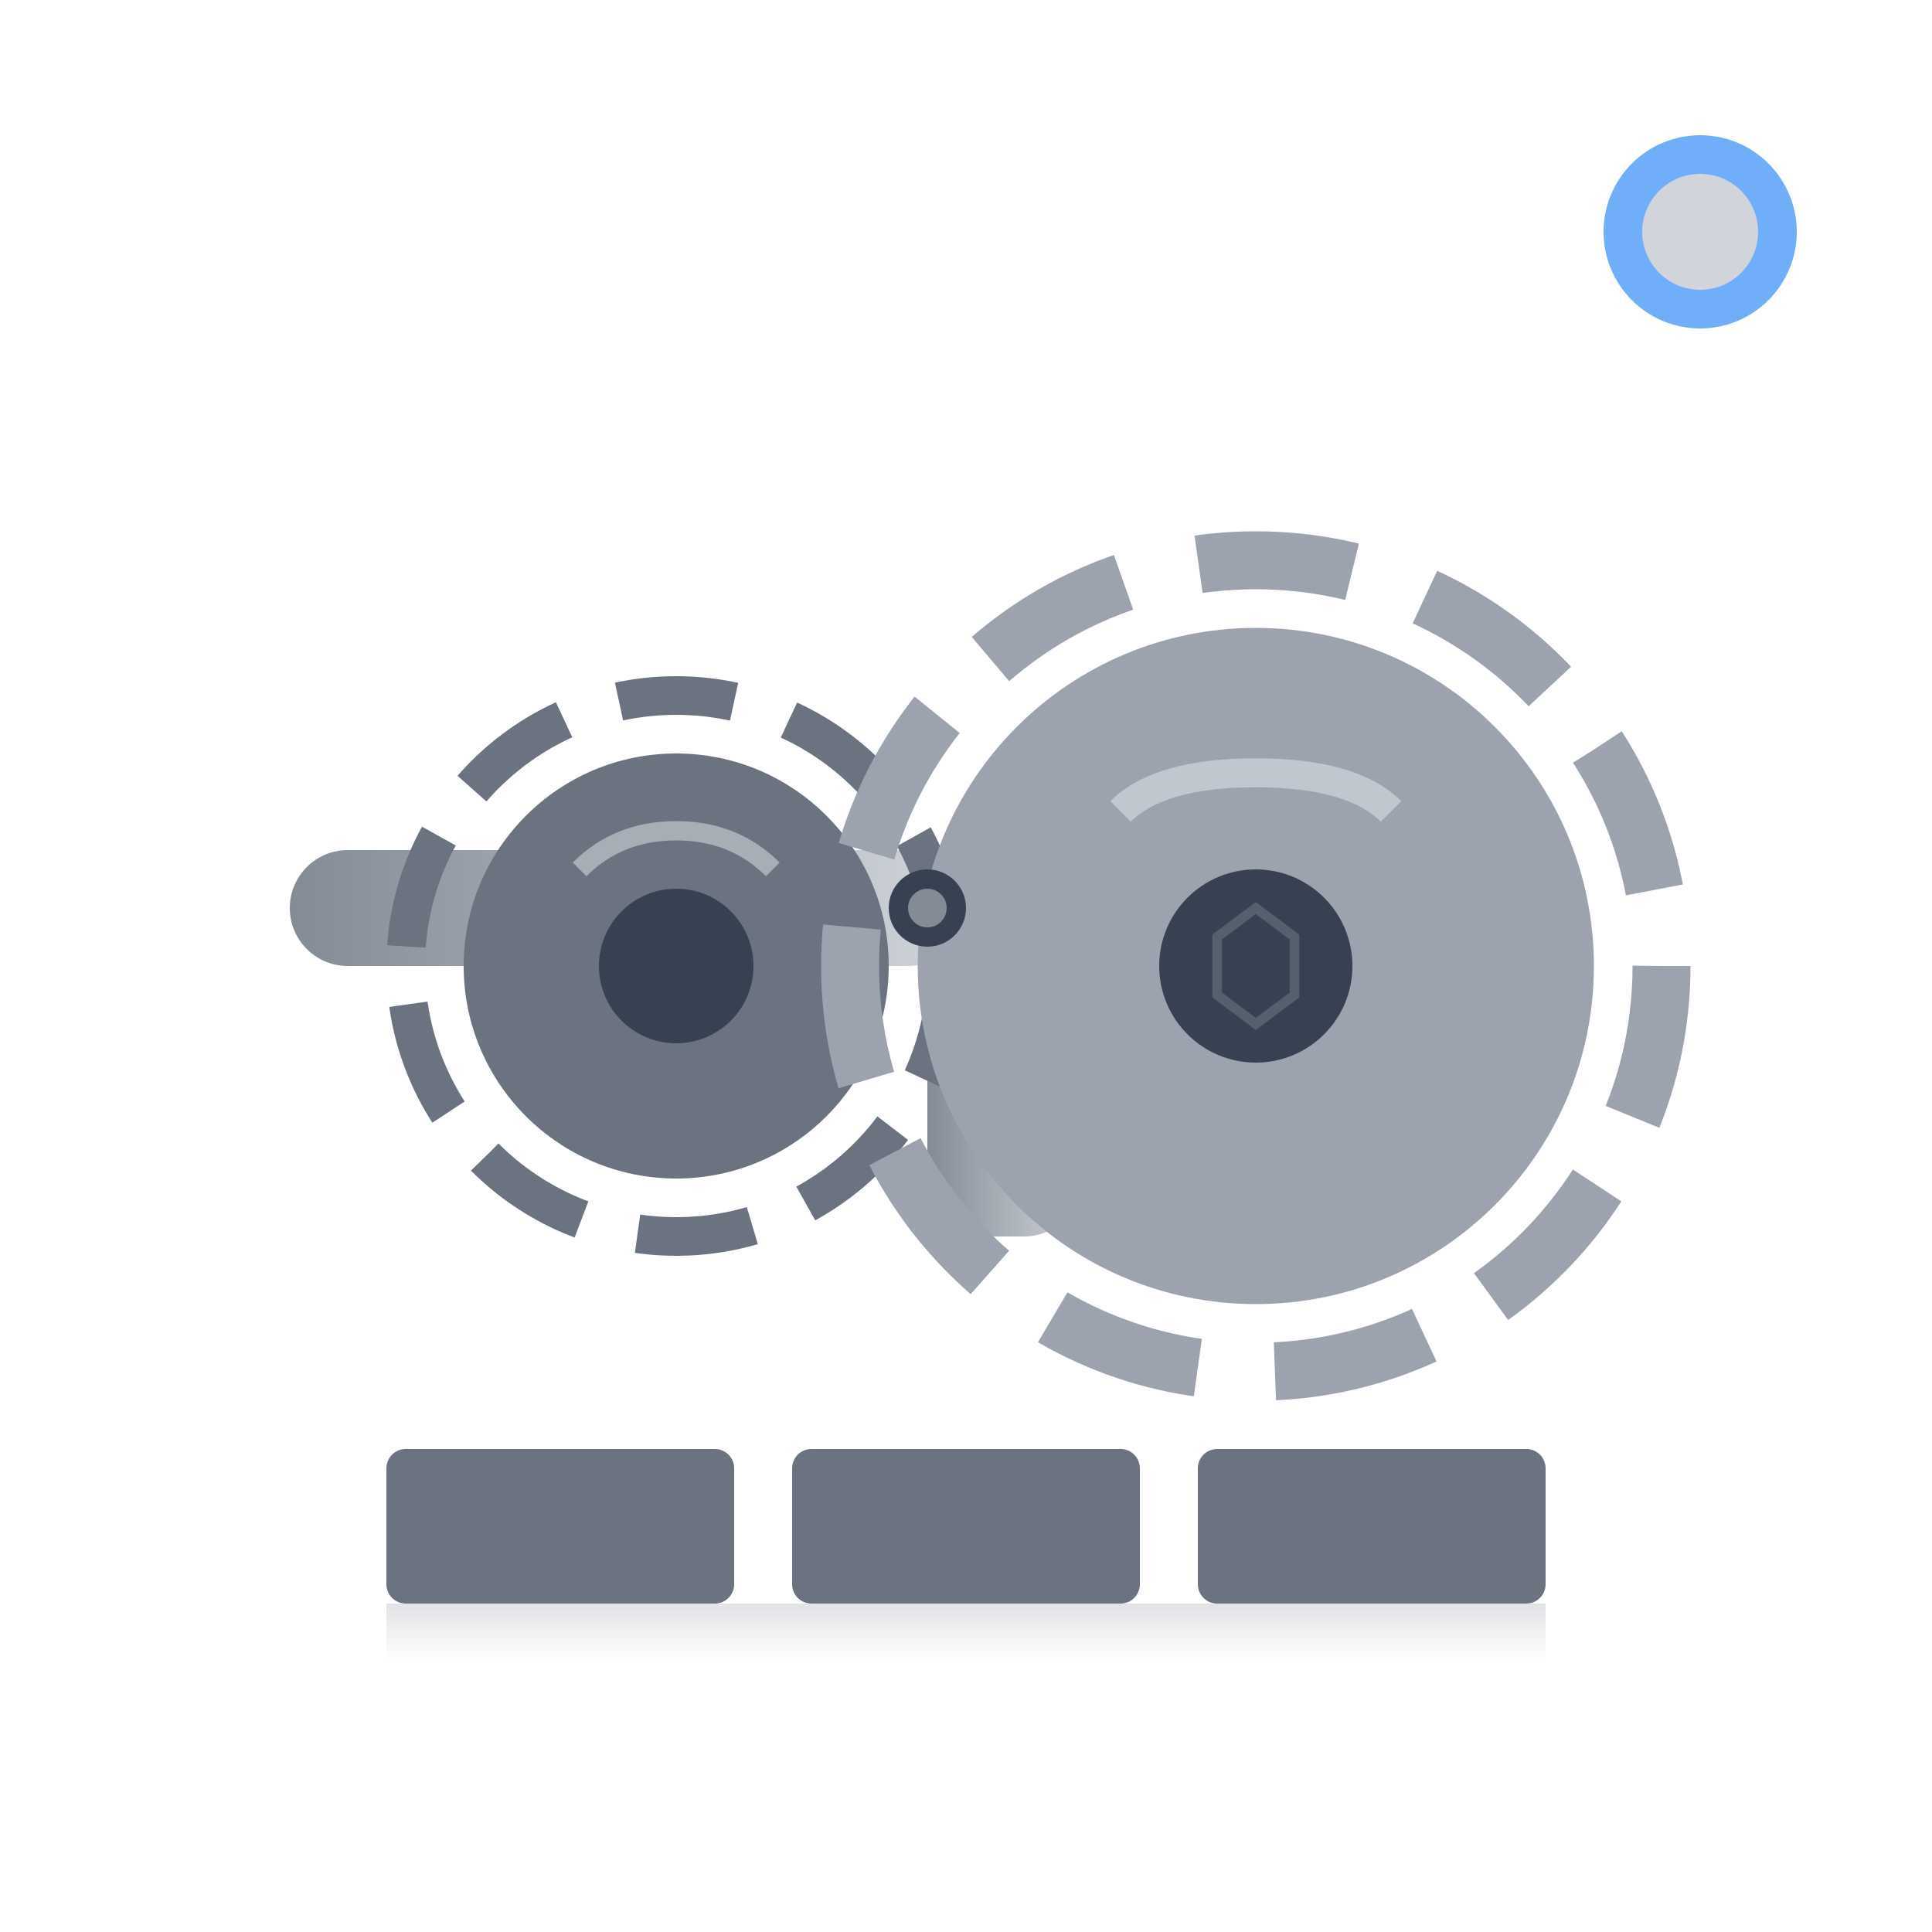
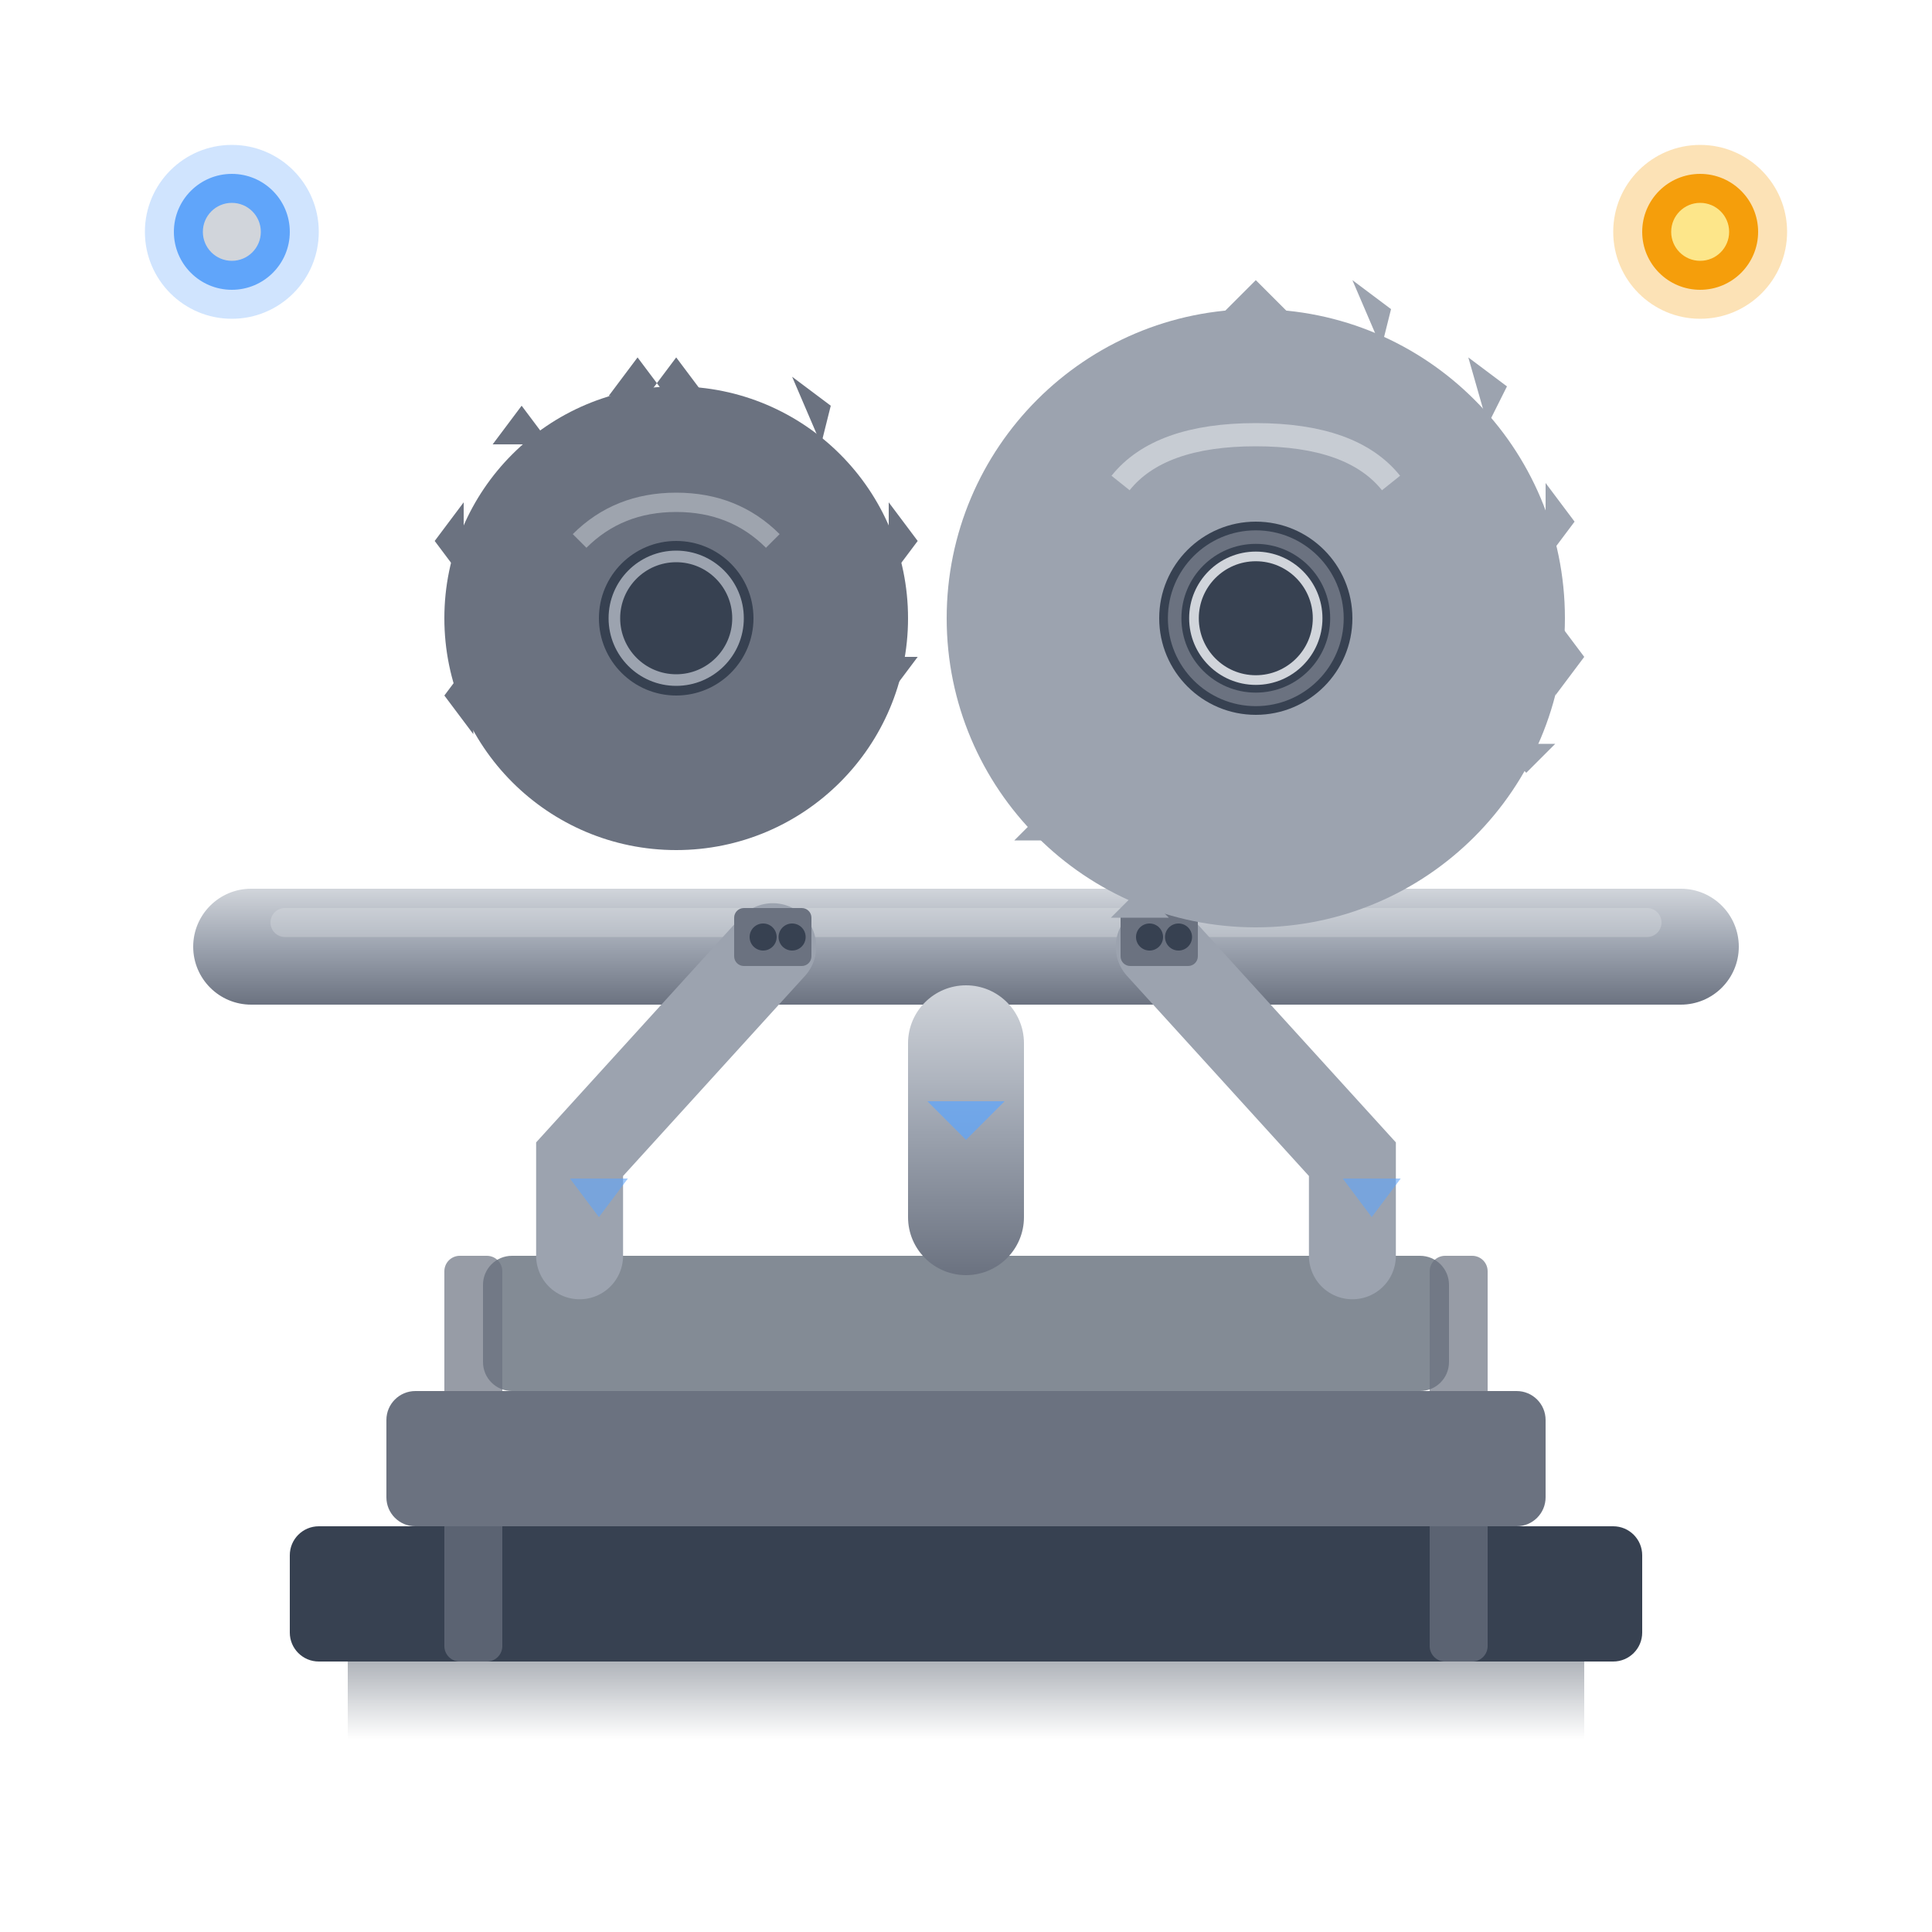
<svg xmlns="http://www.w3.org/2000/svg" viewBox="0 0 100 100">
  <defs>
-     <linearGradient id="pipeGrad" x1="0" y1="0" x2="1" y2="0">
-       <stop offset="0%" stop-color="#838b95" />
-       <stop offset="100%" stop-color="#d1d5db" />
+     <linearGradient id="om-pipe" x1="0" y1="0" x2="0" y2="1">
+       <stop offset="0%" stop-color="#d1d5db" />
+       <stop offset="50%" stop-color="#9ca3af" />
+       <stop offset="100%" stop-color="#6b7280" />
    </linearGradient>
-     <linearGradient id="shadowGrad" x1="0" y1="0" x2="0" y2="1">
-       <stop offset="0%" stop-color="#374151" stop-opacity="0.3" />
+     <linearGradient id="om-shadow" x1="0" y1="0" x2="0" y2="1">
+       <stop offset="0%" stop-color="#374151" stop-opacity="0.4" />
      <stop offset="100%" stop-color="#374151" stop-opacity="0" />
    </linearGradient>
  </defs>
-   <rect x="20" y="83" width="60" height="3" fill="url(#shadowGrad)" opacity="0.5" />
-   <rect x="20" y="75" width="18" height="8" fill="#6b7280" rx="1" />
-   <rect x="41" y="75" width="18" height="8" fill="#6b7280" rx="1" />
-   <rect x="62" y="75" width="18" height="8" fill="#6b7280" rx="1" />
-   <rect x="15" y="44" width="35" height="6" fill="url(#pipeGrad)" rx="3" />
-   <rect x="48" y="44" width="8" height="20" fill="url(#pipeGrad)" rx="3" />
-   <rect x="48" y="44" width="25" height="6" fill="url(#pipeGrad)" rx="3" />
-   <g id="smallGear">
-     <circle cx="35" cy="50" r="11" fill="#6b7280" />
-     <circle cx="35" cy="50" r="14" fill="none" stroke="#6b7280" stroke-width="2" stroke-dasharray="6 3" />
-     <circle cx="35" cy="50" r="4" fill="#374151" />
-     <path d="M30,45 Q32,43 35,43 Q38,43 40,45" fill="none" stroke="#d1d5db" stroke-width="1" opacity="0.6" />
+   <rect x="18" y="86" width="64" height="4" fill="url(#om-shadow)" />
+   <rect x="15" y="79" width="70" height="7" rx="1.5" fill="#374151" />
+   <rect x="20" y="72" width="60" height="7" rx="1.5" fill="#6b7280" />
+   <rect x="25" y="65" width="50" height="7" rx="1.5" fill="#838b95" />
+   <rect x="23" y="65" width="3" height="21" rx="0.8" fill="#6b7280" opacity="0.7" />
+   <rect x="74" y="65" width="3" height="21" rx="0.8" fill="#6b7280" opacity="0.7" />
+   <rect x="10" y="46" width="80" height="6" rx="3" fill="url(#om-pipe)" />
+   <rect x="14" y="47" width="72" height="1.5" rx="0.75" fill="#e5e7eb" opacity="0.3" />
+   <rect x="47" y="51" width="6" height="15" rx="3" fill="url(#om-pipe)" />
+   <path d="M40,49 L30,60 L30,65" stroke="#9ca3af" stroke-width="4.5" stroke-linecap="round" fill="none" />
+   <path d="M60,49 L70,60 L70,65" stroke="#9ca3af" stroke-width="4.5" stroke-linecap="round" fill="none" />
+   <path d="M50,59 L48,57 L52,57 Z" fill="#60a5fa" opacity="0.75" />
+   <path d="M31,63 L29.5,61 L32.5,61 Z" fill="#60a5fa" opacity="0.6" />
+   <path d="M71,63 L69.5,61 L72.5,61 Z" fill="#60a5fa" opacity="0.6" />
+   <rect x="38" y="47" width="4" height="3" rx="0.5" fill="#6b7280" />
+   <circle cx="39.5" cy="48.5" r="0.7" fill="#374151" />
+   <circle cx="41" cy="48.5" r="0.7" fill="#374151" />
+   <rect x="58" y="47" width="4" height="3" rx="0.5" fill="#6b7280" />
+   <circle cx="59.5" cy="48.5" r="0.7" fill="#374151" />
+   <circle cx="61" cy="48.5" r="0.7" fill="#374151" />
+   <g>
+     <circle cx="35" cy="32" r="12" fill="#6b7280" />
+     <path d="M35,18.5 L33.5,20.5 L36.5,20.5 Z M43,21 L41,19.5 L42.5,23 Z M47.5,28 L46,26 L46,30 Z M46,36 L47.5,34 L44,34 Z M42,41 L43.5,39.5 L40,39.5 Z M28,41 L29.5,39.5 L26,39.5 Z M23,36 L24.5,38 L24.5,34 Z M22.5,28 L24,30 L24,26 Z M27,21 L25.5,23 L28.5,23 Z M33,18.5 L34.5,20.5 L31.5,20.5 Z" fill="#6b7280" />
+     <polygon points="35,29 37,30 37,32.5 35,33.5 33,32.5 33,30" fill="none" stroke="#838b95" stroke-width="0.5" opacity="0.35" />
+     <circle cx="35" cy="32" r="4" fill="#374151" />
+     <circle cx="35" cy="32" r="3.2" fill="none" stroke="#9ca3af" stroke-width="0.6" />
+     <path d="M30,28 Q32,26 35,26 Q38,26 40,28" fill="none" stroke="#d1d5db" stroke-width="1" opacity="0.5" />
  </g>
-   <g id="largeGear">
-     <circle cx="65" cy="50" r="17.5" fill="#9ca3af" />
-     <circle cx="65" cy="50" r="21" fill="none" stroke="#9ca3af" stroke-width="3" stroke-dasharray="8 4" />
-     <circle cx="65" cy="50" r="5" fill="#374151" />
-     <path d="M58,42 Q60,40 65,40 Q70,40 72,42" fill="none" stroke="#d1d5db" stroke-width="1.5" opacity="0.7" />
-     <polygon points="65,47 67,48.5 67,51.5 65,53 63,51.5 63,48.5" fill="none" stroke="#838b95" stroke-width="0.5" opacity="0.4" />
+   <g>
+     <circle cx="65" cy="32" r="16" fill="#9ca3af" />
+     <path d="M65,14.5 L63,16.5 L67,16.5 Z M72,16 L70,14.5 L71.5,18 Z M78,20 L76,18.5 L77,22 Z M81.5,27 L80,25 L80,29 Z M82,34 L80.5,32 L80.5,36 Z M79,40 L80.5,38.5 L77.5,38.5 Z M74,45 L75.5,43.5 L72.5,43.5 Z M67,47.5 L68.5,46 L65.5,46 Z M59,46 L60.5,47.5 L57.5,47.5 Z M54,42 L55.5,43.5 L52.5,43.5 Z M50,36 L51.5,37.5 L51.5,34.5 Z M51,28 L49.5,30 L52.5,30 Z" fill="#9ca3af" />
+     <polygon points="65,29 68,30.5 68,33.5 65,35 62,33.5 62,30.5" fill="none" stroke="#d1d5db" stroke-width="0.5" opacity="0.3" />
+     <circle cx="65" cy="32" r="5" fill="#374151" />
+     <circle cx="65" cy="32" r="4.2" fill="none" stroke="#6b7280" stroke-width="0.7" />
+     <circle cx="65" cy="32" r="3.2" fill="none" stroke="#d1d5db" stroke-width="0.5" />
+     <path d="M58,25 Q60,22.5 65,22.5 Q70,22.5 72,25" fill="none" stroke="#e5e7eb" stroke-width="1.2" opacity="0.6" />
  </g>
-   <circle cx="48" cy="47" r="2" fill="#374151" />
-   <circle cx="48" cy="47" r="1" fill="#838b95" />
-   <circle cx="88" cy="12" r="5" fill="#60a5fa" opacity="0.9" />
-   <circle cx="88" cy="12" r="3" fill="#d1d5db" />
+   <circle cx="12" cy="12" r="4.5" fill="#60a5fa" opacity="0.3" />
+   <circle cx="12" cy="12" r="3" fill="#60a5fa" />
+   <circle cx="12" cy="12" r="1.5" fill="#d1d5db" />
+   <circle cx="88" cy="12" r="4.5" fill="#f59e0b" opacity="0.3" />
+   <circle cx="88" cy="12" r="3" fill="#f59e0b" />
+   <circle cx="88" cy="12" r="1.5" fill="#fde68a" />
</svg>
